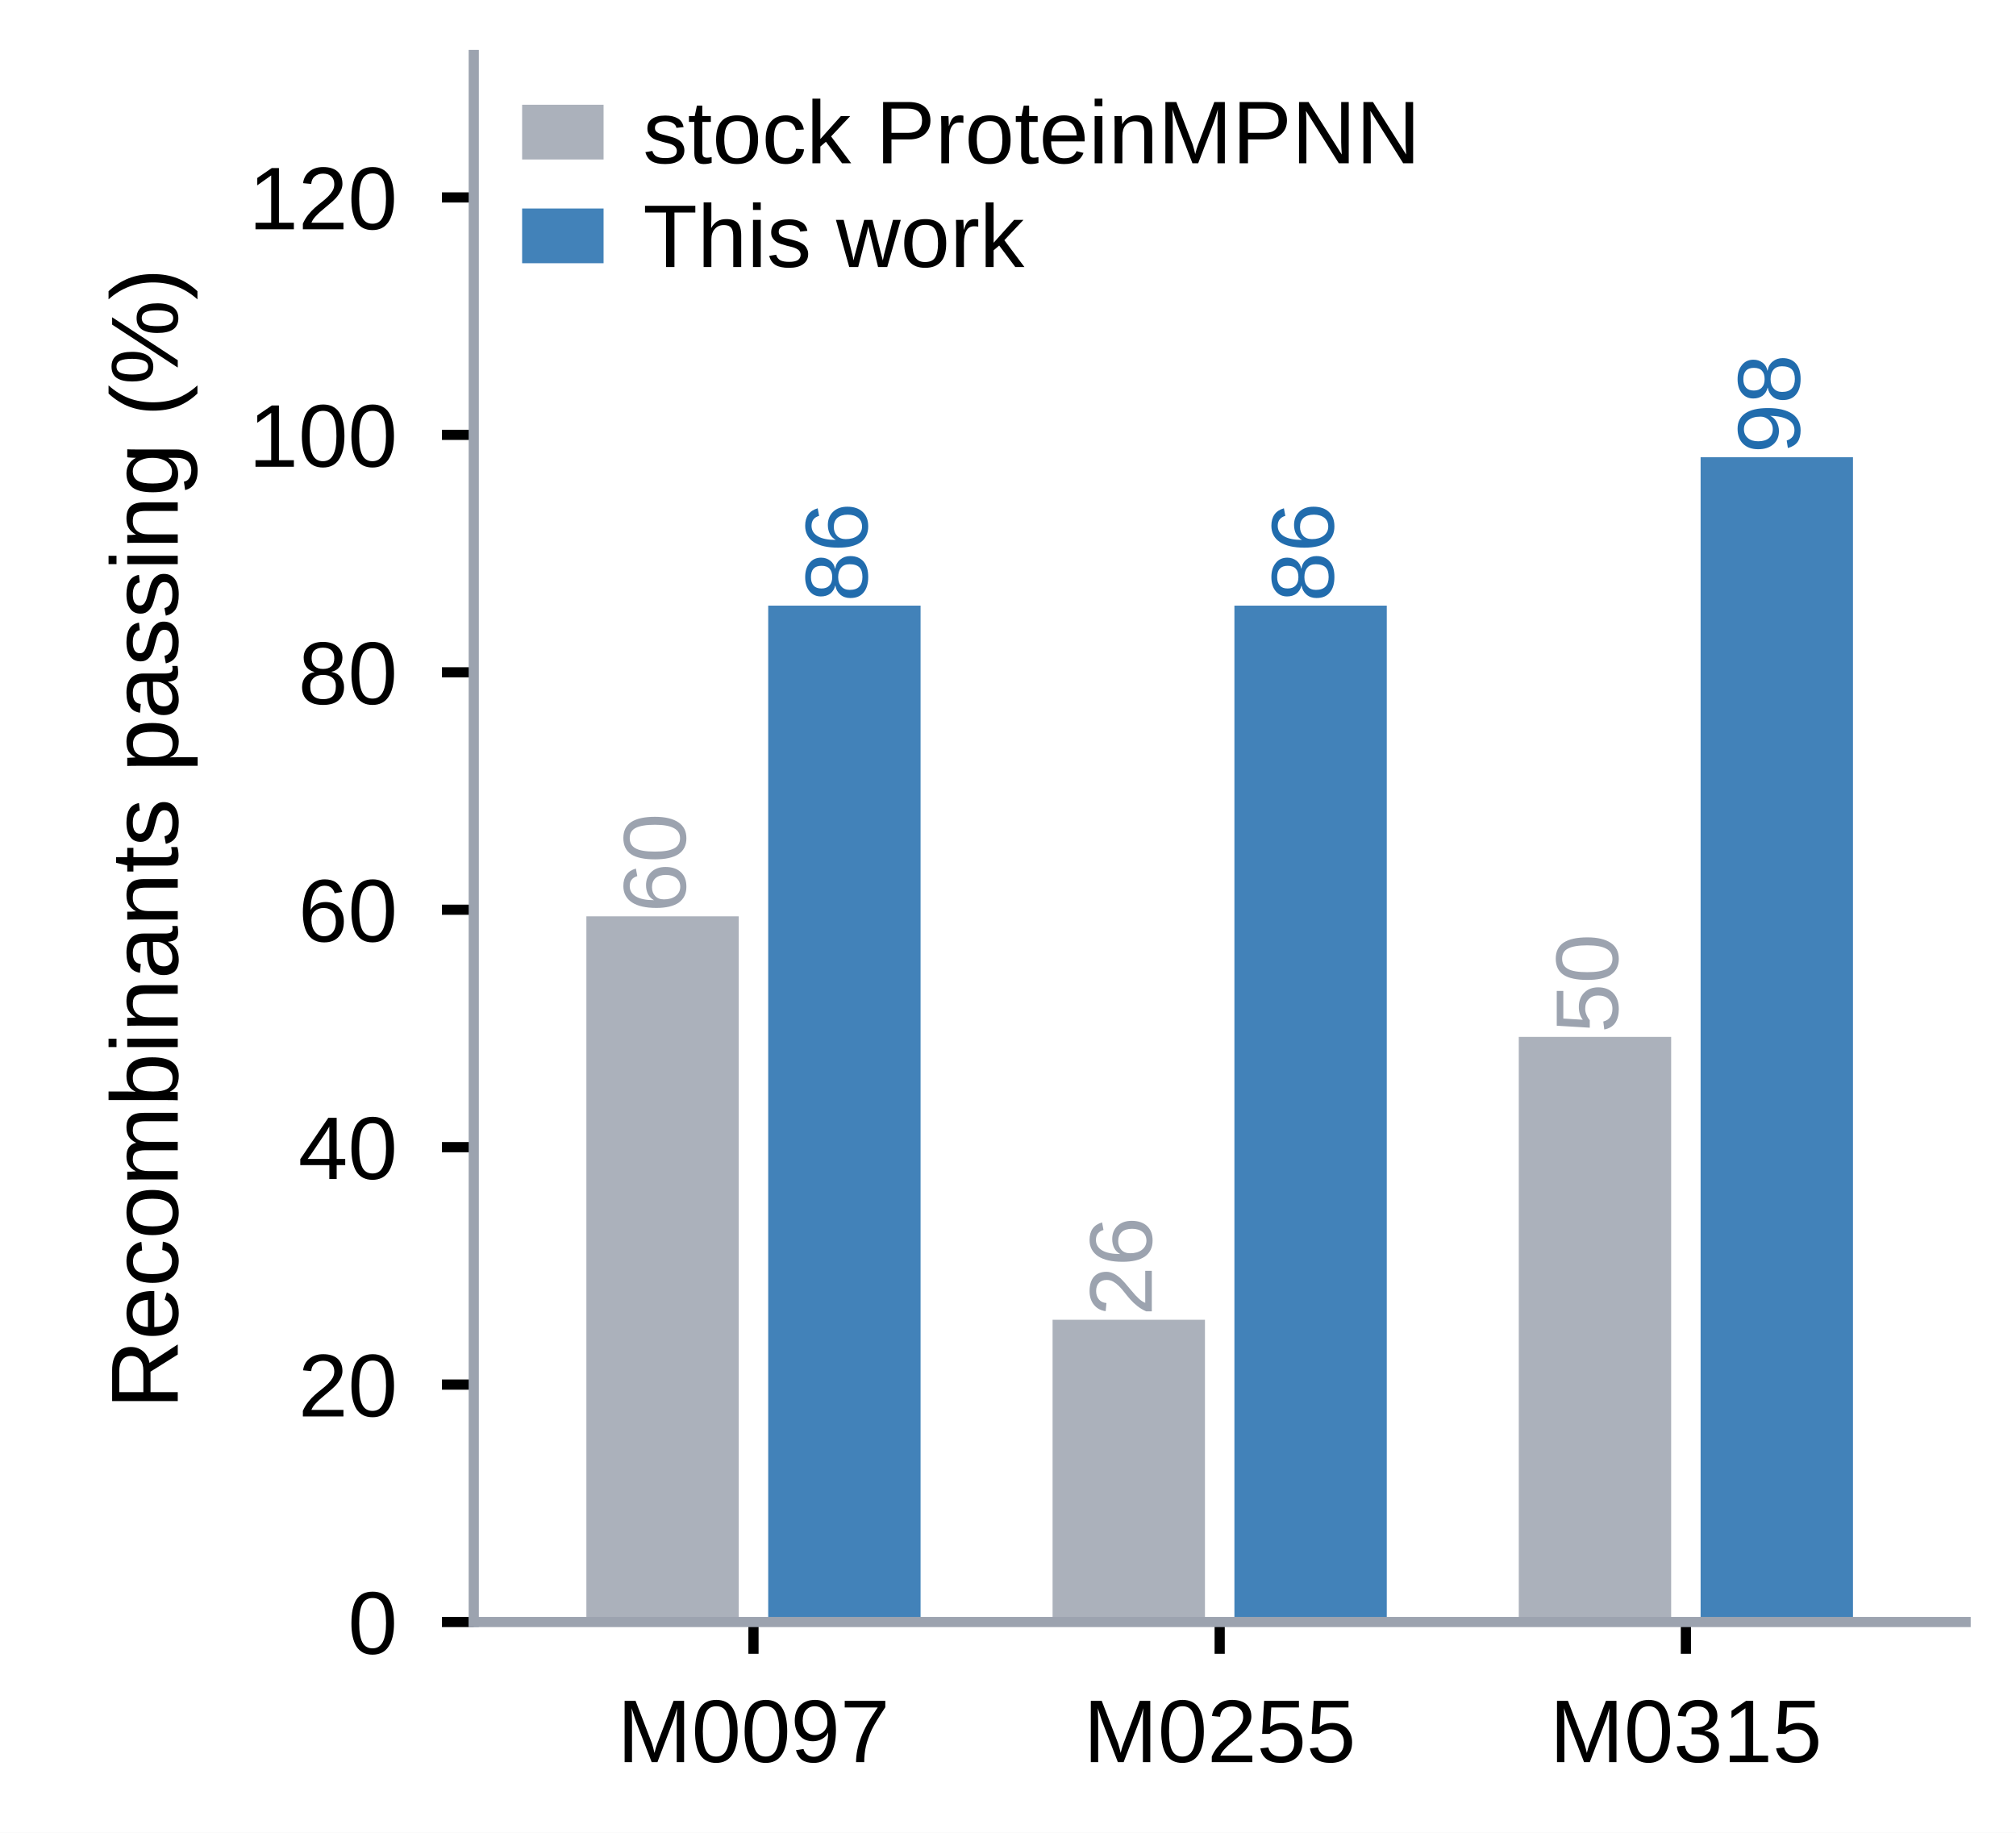
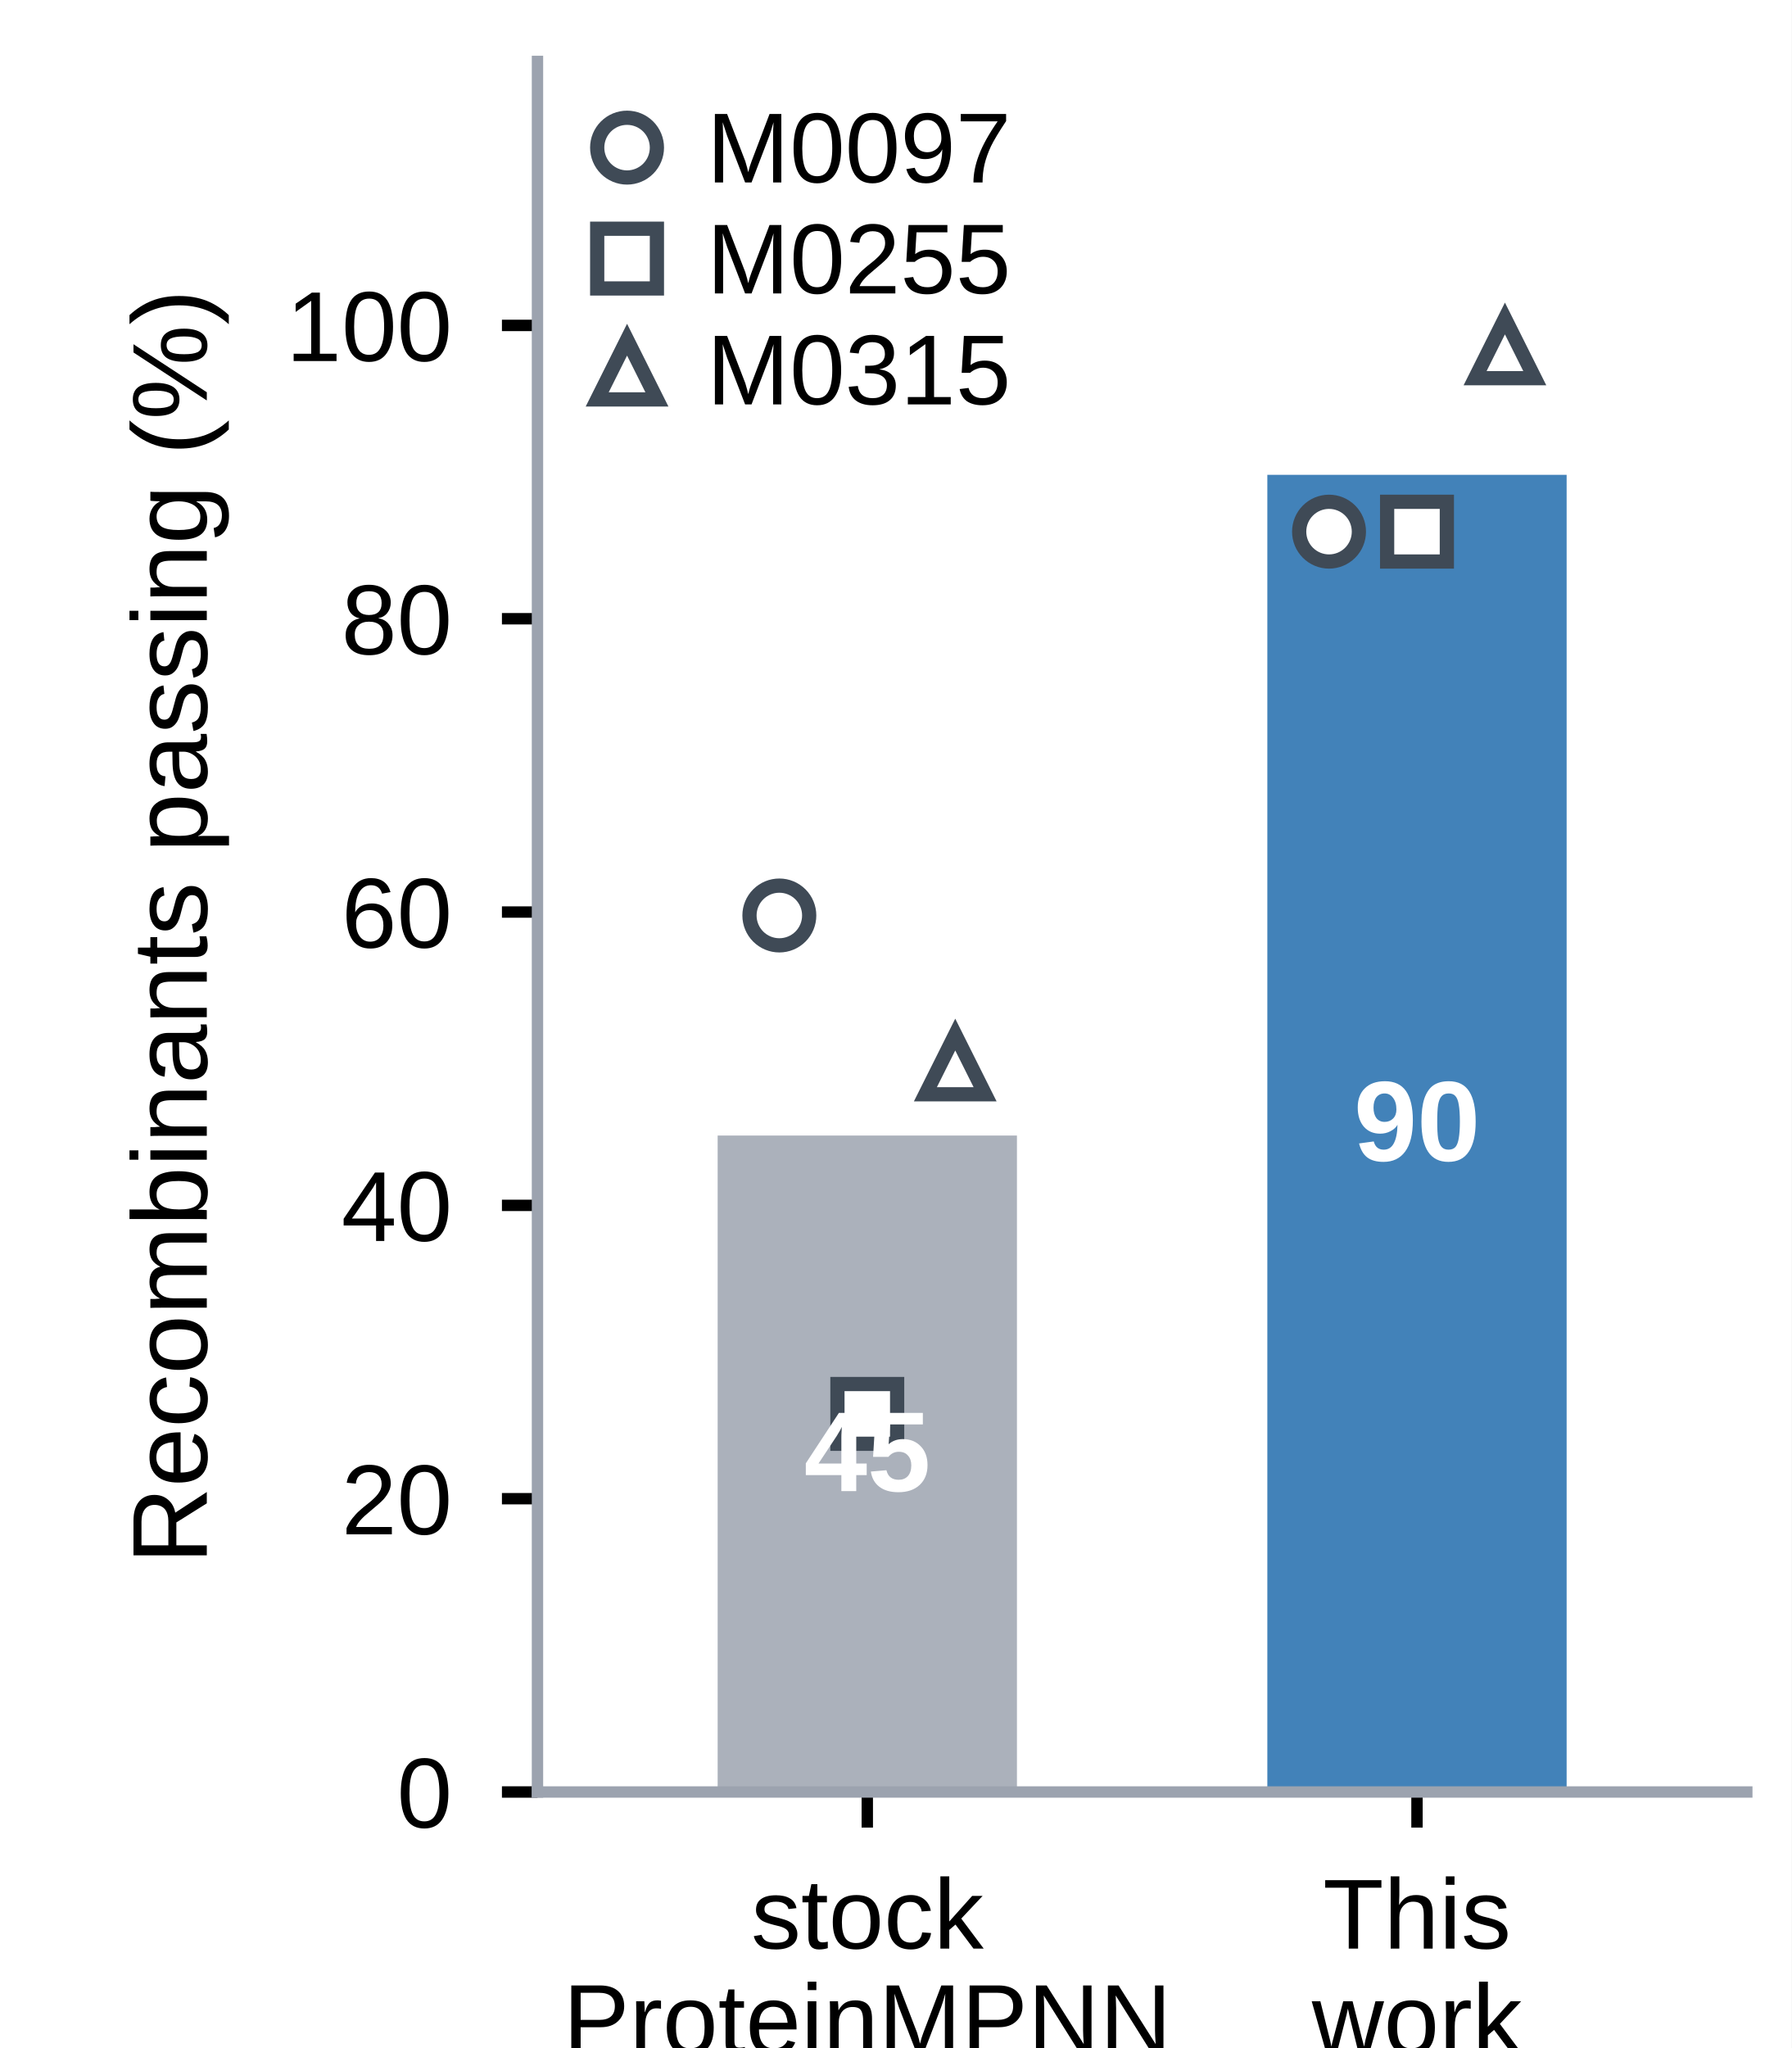
- <svg xmlns="http://www.w3.org/2000/svg" xmlns:xlink="http://www.w3.org/1999/xlink" width="158.4pt" height="144pt" viewBox="0 0 158.4 144" version="1.1">
+ <svg xmlns="http://www.w3.org/2000/svg" xmlns:xlink="http://www.w3.org/1999/xlink" width="126pt" height="144pt" viewBox="0 0 126 144" version="1.1">
  <defs>
    <style type="text/css">*{stroke-linejoin: round; stroke-linecap: butt}</style>
  </defs>
  <g id="figure_1">
    <g id="patch_1">
-       <path d="M 0 144  L 158.4 144  L 158.4 0  L 0 0  z " style="fill: #ffffff" />
+       <path d="M 0 144  L 126 144  L 126 0  L 0 0  z " style="fill: #ffffff" />
    </g>
    <g id="axes_1">
      <g id="patch_2">
-         <path d="M 37.224 127.44  L 154.44 127.44  L 154.44 4.32  L 37.224 4.32  z " style="fill: #ffffff" />
+         <path d="M 37.8 126  L 122.85 126  L 122.85 4.32  L 37.8 4.32  z " style="fill: #ffffff" />
      </g>
      <g id="matplotlib.axis_1">
        <g id="xtick_1">
          <g id="line2d_1">
            <defs>
-               <path id="mbd7981fdcb" d="M 0 0  L 0 2.5  " style="stroke: #000000; stroke-width: 0.8" />
+               <path id="m25773d4632" d="M 0 0  L 0 2.5  " style="stroke: #000000; stroke-width: 0.8" />
            </defs>
            <g>
-               <use xlink:href="#mbd7981fdcb" x="59.202" y="127.44" style="stroke: #000000; stroke-width: 0.8" />
+               <use xlink:href="#m25773d4632" x="60.995" y="126" style="stroke: #000000; stroke-width: 0.8" />
            </g>
          </g>
          <g id="text_1">
-             <text style="font-size: 7px; font-family: 'Arial', 'Liberation Sans', 'Nimbus Sans', 'DejaVu Sans', sans-serif; text-anchor: middle" x="59.202" y="138.45" transform="rotate(-0 59.202 138.4505)">M0097</text>
+             <text style="font-size: 7px; font-family: 'Arial', 'Liberation Sans', 'Nimbus Sans', 'DejaVu Sans', sans-serif" transform="translate(52.82678 137.0105)">stock</text>
+             <text style="font-size: 7px; font-family: 'Arial', 'Liberation Sans', 'Nimbus Sans', 'DejaVu Sans', sans-serif" transform="translate(39.60116 144.4143)">ProteinMPNN</text>
          </g>
        </g>
        <g id="xtick_2">
          <g id="line2d_2">
            <g>
-               <use xlink:href="#mbd7981fdcb" x="95.832" y="127.44" style="stroke: #000000; stroke-width: 0.8" />
+               <use xlink:href="#m25773d4632" x="99.655" y="126" style="stroke: #000000; stroke-width: 0.8" />
            </g>
          </g>
          <g id="text_2">
-             <text style="font-size: 7px; font-family: 'Arial', 'Liberation Sans', 'Nimbus Sans', 'DejaVu Sans', sans-serif; text-anchor: middle" x="95.832" y="138.45" transform="rotate(-0 95.832 138.4505)">M0255</text>
-           </g>
-         </g>
-         <g id="xtick_3">
-           <g id="line2d_3">
-             <g>
-               <use xlink:href="#mbd7981fdcb" x="132.462" y="127.44" style="stroke: #000000; stroke-width: 0.8" />
-             </g>
-           </g>
-           <g id="text_3">
-             <text style="font-size: 7px; font-family: 'Arial', 'Liberation Sans', 'Nimbus Sans', 'DejaVu Sans', sans-serif; text-anchor: middle" x="132.462" y="138.45" transform="rotate(-0 132.462 138.4505)">M0315</text>
+             <text style="font-size: 7px; font-family: 'Arial', 'Liberation Sans', 'Nimbus Sans', 'DejaVu Sans', sans-serif" transform="translate(93.04283 137.0105)">This</text>
+             <text style="font-size: 7px; font-family: 'Arial', 'Liberation Sans', 'Nimbus Sans', 'DejaVu Sans', sans-serif" transform="translate(92.26517 144.4143)">work</text>
          </g>
        </g>
      </g>
      <g id="matplotlib.axis_2">
        <g id="ytick_1">
-           <g id="line2d_4">
+           <g id="line2d_3">
            <defs>
-               <path id="m989ad1336c" d="M 0 0  L -2.5 0  " style="stroke: #000000; stroke-width: 0.8" />
+               <path id="mef6fd9c3b1" d="M 0 0  L -2.5 0  " style="stroke: #000000; stroke-width: 0.8" />
            </defs>
            <g>
-               <use xlink:href="#m989ad1336c" x="37.224" y="127.44" style="stroke: #000000; stroke-width: 0.8" />
+               <use xlink:href="#mef6fd9c3b1" x="37.8" y="126" style="stroke: #000000; stroke-width: 0.8" />
+             </g>
+           </g>
+           <g id="text_3">
+             <text style="font-size: 7px; font-family: 'Arial', 'Liberation Sans', 'Nimbus Sans', 'DejaVu Sans', sans-serif; text-anchor: end" x="31.8" y="128.505" transform="rotate(-0 31.8 128.5052)">0</text>
+           </g>
+         </g>
+         <g id="ytick_2">
+           <g id="line2d_4">
+             <g>
+               <use xlink:href="#mef6fd9c3b1" x="37.8" y="105.376" style="stroke: #000000; stroke-width: 0.8" />
            </g>
          </g>
          <g id="text_4">
-             <text style="font-size: 7px; font-family: 'Arial', 'Liberation Sans', 'Nimbus Sans', 'DejaVu Sans', sans-serif; text-anchor: end" x="31.224" y="129.945" transform="rotate(-0 31.224 129.9452)">0</text>
+             <text style="font-size: 7px; font-family: 'Arial', 'Liberation Sans', 'Nimbus Sans', 'DejaVu Sans', sans-serif; text-anchor: end" x="31.8" y="107.882" transform="rotate(-0 31.8 107.8815)">20</text>
          </g>
        </g>
-         <g id="ytick_2">
+         <g id="ytick_3">
          <g id="line2d_5">
            <g>
-               <use xlink:href="#m989ad1336c" x="37.224" y="108.785" style="stroke: #000000; stroke-width: 0.8" />
+               <use xlink:href="#mef6fd9c3b1" x="37.8" y="84.753" style="stroke: #000000; stroke-width: 0.8" />
            </g>
          </g>
          <g id="text_5">
-             <text style="font-size: 7px; font-family: 'Arial', 'Liberation Sans', 'Nimbus Sans', 'DejaVu Sans', sans-serif; text-anchor: end" x="31.224" y="111.291" transform="rotate(-0 31.224 111.2907)">20</text>
+             <text style="font-size: 7px; font-family: 'Arial', 'Liberation Sans', 'Nimbus Sans', 'DejaVu Sans', sans-serif; text-anchor: end" x="31.8" y="87.258" transform="rotate(-0 31.8 87.25778)">40</text>
          </g>
        </g>
-         <g id="ytick_3">
+         <g id="ytick_4">
          <g id="line2d_6">
            <g>
-               <use xlink:href="#m989ad1336c" x="37.224" y="90.131" style="stroke: #000000; stroke-width: 0.8" />
+               <use xlink:href="#mef6fd9c3b1" x="37.8" y="64.129" style="stroke: #000000; stroke-width: 0.8" />
            </g>
          </g>
          <g id="text_6">
-             <text style="font-size: 7px; font-family: 'Arial', 'Liberation Sans', 'Nimbus Sans', 'DejaVu Sans', sans-serif; text-anchor: end" x="31.224" y="92.636" transform="rotate(-0 31.224 92.63614)">40</text>
+             <text style="font-size: 7px; font-family: 'Arial', 'Liberation Sans', 'Nimbus Sans', 'DejaVu Sans', sans-serif; text-anchor: end" x="31.8" y="66.634" transform="rotate(-0 31.8 66.63405)">60</text>
          </g>
        </g>
-         <g id="ytick_4">
+         <g id="ytick_5">
          <g id="line2d_7">
            <g>
-               <use xlink:href="#m989ad1336c" x="37.224" y="71.476" style="stroke: #000000; stroke-width: 0.8" />
+               <use xlink:href="#mef6fd9c3b1" x="37.8" y="43.505" style="stroke: #000000; stroke-width: 0.8" />
            </g>
          </g>
          <g id="text_7">
-             <text style="font-size: 7px; font-family: 'Arial', 'Liberation Sans', 'Nimbus Sans', 'DejaVu Sans', sans-serif; text-anchor: end" x="31.224" y="73.982" transform="rotate(-0 31.224 73.9816)">60</text>
+             <text style="font-size: 7px; font-family: 'Arial', 'Liberation Sans', 'Nimbus Sans', 'DejaVu Sans', sans-serif; text-anchor: end" x="31.8" y="46.01" transform="rotate(-0 31.8 46.01032)">80</text>
          </g>
        </g>
-         <g id="ytick_5">
+         <g id="ytick_6">
          <g id="line2d_8">
            <g>
-               <use xlink:href="#m989ad1336c" x="37.224" y="52.822" style="stroke: #000000; stroke-width: 0.8" />
+               <use xlink:href="#mef6fd9c3b1" x="37.8" y="22.881" style="stroke: #000000; stroke-width: 0.8" />
            </g>
          </g>
          <g id="text_8">
-             <text style="font-size: 7px; font-family: 'Arial', 'Liberation Sans', 'Nimbus Sans', 'DejaVu Sans', sans-serif; text-anchor: end" x="31.224" y="55.327" transform="rotate(-0 31.224 55.32705)">80</text>
+             <text style="font-size: 7px; font-family: 'Arial', 'Liberation Sans', 'Nimbus Sans', 'DejaVu Sans', sans-serif; text-anchor: end" x="31.8" y="25.387" transform="rotate(-0 31.8 25.38659)">100</text>
          </g>
        </g>
-         <g id="ytick_6">
-           <g id="line2d_9">
-             <g>
-               <use xlink:href="#m989ad1336c" x="37.224" y="34.167" style="stroke: #000000; stroke-width: 0.8" />
-             </g>
-           </g>
-           <g id="text_9">
-             <text style="font-size: 7px; font-family: 'Arial', 'Liberation Sans', 'Nimbus Sans', 'DejaVu Sans', sans-serif; text-anchor: end" x="31.224" y="36.673" transform="rotate(-0 31.224 36.67251)">100</text>
-           </g>
-         </g>
-         <g id="ytick_7">
-           <g id="line2d_10">
-             <g>
-               <use xlink:href="#m989ad1336c" x="37.224" y="15.513" style="stroke: #000000; stroke-width: 0.8" />
-             </g>
-           </g>
-           <g id="text_10">
-             <text style="font-size: 7px; font-family: 'Arial', 'Liberation Sans', 'Nimbus Sans', 'DejaVu Sans', sans-serif; text-anchor: end" x="31.224" y="18.018" transform="rotate(-0 31.224 18.01796)">120</text>
-           </g>
-         </g>
-         <g id="text_11">
-           <text style="font-size: 7.5px; font-family: 'Arial', 'Liberation Sans', 'Nimbus Sans', 'DejaVu Sans', sans-serif; text-anchor: middle" x="13.968" y="65.88" transform="rotate(-90 13.96752 65.88)">Recombinants passing (%)</text>
+         <g id="text_9">
+           <text style="font-size: 7.5px; font-family: 'Arial', 'Liberation Sans', 'Nimbus Sans', 'DejaVu Sans', sans-serif; text-anchor: middle" x="14.544" y="65.16" transform="rotate(-90 14.54352 65.16)">Recombinants passing (%)</text>
        </g>
      </g>
      <g id="patch_3">
-         <path d="M 45.773 127.44  L 58.345 127.44  L 58.345 71.695  L 45.773 71.695  z " clip-path="url(#p27500de453)" style="fill: #9ca3af; opacity: 0.85; stroke: #ffffff; stroke-width: 0.6; stroke-linejoin: miter" />
+         <path d="M 50.171 126  L 71.82 126  L 71.82 79.543  L 50.171 79.543  z " clip-path="url(#paaa1a9eab7)" style="fill: #9ca3af; opacity: 0.85; stroke: #ffffff; stroke-width: 0.6; stroke-linejoin: miter" />
      </g>
      <g id="patch_4">
-         <path d="M 82.403 127.44  L 94.975 127.44  L 94.975 103.393  L 82.403 103.393  z " clip-path="url(#p27500de453)" style="fill: #9ca3af; opacity: 0.85; stroke: #ffffff; stroke-width: 0.6; stroke-linejoin: miter" />
+         <path d="M 88.83 126  L 110.479 126  L 110.479 33.086  L 88.83 33.086  z " clip-path="url(#paaa1a9eab7)" style="fill: #216cad; opacity: 0.85; stroke: #ffffff; stroke-width: 0.6; stroke-linejoin: miter" />
      </g>
      <g id="patch_5">
-         <path d="M 119.033 127.44  L 131.605 127.44  L 131.605 81.168  L 119.033 81.168  z " clip-path="url(#p27500de453)" style="fill: #9ca3af; opacity: 0.85; stroke: #ffffff; stroke-width: 0.6; stroke-linejoin: miter" />
+         <path d="M 37.8 126  L 37.8 4.32  " style="fill: none; stroke: #9ca3af; stroke-width: 0.8; stroke-linejoin: miter; stroke-linecap: square" />
      </g>
      <g id="patch_6">
-         <path d="M 60.059 127.44  L 72.631 127.44  L 72.631 47.284  L 60.059 47.284  z " clip-path="url(#p27500de453)" style="fill: #216cad; opacity: 0.85; stroke: #ffffff; stroke-width: 0.6; stroke-linejoin: miter" />
+         <path d="M 37.8 126  L 122.85 126  " style="fill: none; stroke: #9ca3af; stroke-width: 0.8; stroke-linejoin: miter; stroke-linecap: square" />
      </g>
-       <g id="patch_7">
-         <path d="M 96.689 127.44  L 109.261 127.44  L 109.261 47.284  L 96.689 47.284  z " clip-path="url(#p27500de453)" style="fill: #216cad; opacity: 0.85; stroke: #ffffff; stroke-width: 0.6; stroke-linejoin: miter" />
+       <g id="line2d_9">
+         <defs>
+           <path id="mf72ab0ca90" d="M 0 2.1  C 0.557 2.1 1.091 1.879 1.485 1.485  C 1.879 1.091 2.1 0.557 2.1 0  C 2.1 -0.557 1.879 -1.091 1.485 -1.485  C 1.091 -1.879 0.557 -2.1 0 -2.1  C -0.557 -2.1 -1.091 -1.879 -1.485 -1.485  C -1.879 -1.091 -2.1 -0.557 -2.1 0  C -2.1 0.557 -1.879 1.091 -1.485 1.485  C -1.091 1.879 -0.557 2.1 0 2.1  z " style="stroke: #3f4a56" />
+         </defs>
+         <g clip-path="url(#paaa1a9eab7)">
+           <use xlink:href="#mf72ab0ca90" x="54.81" y="64.37" style="fill: #ffffff; stroke: #3f4a56" />
+         </g>
      </g>
-       <g id="patch_8">
-         <path d="M 133.319 127.44  L 145.891 127.44  L 145.891 35.625  L 133.319 35.625  z " clip-path="url(#p27500de453)" style="fill: #216cad; opacity: 0.85; stroke: #ffffff; stroke-width: 0.6; stroke-linejoin: miter" />
+       <g id="line2d_10">
+         <defs>
+           <path id="mb5884b2667" d="M -2.1 2.1  L 2.1 2.1  L 2.1 -2.1  L -2.1 -2.1  z " style="stroke: #3f4a56; stroke-linejoin: miter" />
+         </defs>
+         <g clip-path="url(#paaa1a9eab7)">
+           <use xlink:href="#mb5884b2667" x="60.995" y="99.415" style="fill: #ffffff; stroke: #3f4a56; stroke-linejoin: miter" />
+         </g>
      </g>
-       <g id="patch_9">
-         <path d="M 37.224 127.44  L 37.224 4.32  " style="fill: none; stroke: #9ca3af; stroke-width: 0.8; stroke-linejoin: miter; stroke-linecap: square" />
+       <g id="line2d_11">
+         <defs>
+           <path id="m5635e19d7f" d="M 0 -2.1  L -2.1 2.1  L 2.1 2.1  z " style="stroke: #3f4a56; stroke-linejoin: miter" />
+         </defs>
+         <g clip-path="url(#paaa1a9eab7)">
+           <use xlink:href="#m5635e19d7f" x="67.181" y="74.843" style="fill: #ffffff; stroke: #3f4a56; stroke-linejoin: miter" />
+         </g>
      </g>
-       <g id="patch_10">
-         <path d="M 37.224 127.44  L 154.44 127.44  " style="fill: none; stroke: #9ca3af; stroke-width: 0.8; stroke-linejoin: miter; stroke-linecap: square" />
+       <g id="line2d_12">
+         <g clip-path="url(#paaa1a9eab7)">
+           <use xlink:href="#mf72ab0ca90" x="93.469" y="37.382" style="fill: #ffffff; stroke: #3f4a56" />
+         </g>
      </g>
-       <g id="text_12">
-         <text style="font-size: 7px; font-family: 'Arial', 'Liberation Sans', 'Nimbus Sans', 'DejaVu Sans', sans-serif; fill: #9ca3af" transform="translate(53.86876 71.69497) rotate(-90)"> 60</text>
+       <g id="line2d_13">
+         <g clip-path="url(#paaa1a9eab7)">
+           <use xlink:href="#mb5884b2667" x="99.655" y="37.382" style="fill: #ffffff; stroke: #3f4a56; stroke-linejoin: miter" />
+         </g>
      </g>
-       <g id="text_13">
-         <text style="font-size: 7px; font-family: 'Arial', 'Liberation Sans', 'Nimbus Sans', 'DejaVu Sans', sans-serif; fill: #9ca3af" transform="translate(90.49876 103.3931) rotate(-90)"> 26</text>
+       <g id="line2d_14">
+         <g clip-path="url(#paaa1a9eab7)">
+           <use xlink:href="#m5635e19d7f" x="105.84" y="24.493" style="fill: #ffffff; stroke: #3f4a56; stroke-linejoin: miter" />
+         </g>
      </g>
-       <g id="text_14">
-         <text style="font-size: 7px; font-family: 'Arial', 'Liberation Sans', 'Nimbus Sans', 'DejaVu Sans', sans-serif; fill: #9ca3af" transform="translate(127.1288 81.16798) rotate(-90)"> 50</text>
+       <g id="text_10">
+         <text style="font-weight: 700; font-size: 8px; font-family: 'Arial', 'Liberation Sans', 'Nimbus Sans', 'DejaVu Sans', sans-serif; text-anchor: middle; fill: #ffffff" x="60.995" y="104.845" transform="rotate(-0 60.99545 104.8452)">45</text>
      </g>
-       <g id="text_15">
-         <text style="font-size: 7px; font-family: 'Arial', 'Liberation Sans', 'Nimbus Sans', 'DejaVu Sans', sans-serif; fill: #216cad" transform="translate(68.15446 47.28375) rotate(-90)"> 86</text>
-       </g>
-       <g id="text_16">
-         <text style="font-size: 7px; font-family: 'Arial', 'Liberation Sans', 'Nimbus Sans', 'DejaVu Sans', sans-serif; fill: #216cad" transform="translate(104.7845 47.28375) rotate(-90)"> 86</text>
-       </g>
-       <g id="text_17">
-         <text style="font-size: 7px; font-family: 'Arial', 'Liberation Sans', 'Nimbus Sans', 'DejaVu Sans', sans-serif; fill: #216cad" transform="translate(141.4145 35.62466) rotate(-90)"> 98</text>
+       <g id="text_11">
+         <text style="font-weight: 700; font-size: 8px; font-family: 'Arial', 'Liberation Sans', 'Nimbus Sans', 'DejaVu Sans', sans-serif; text-anchor: middle; fill: #ffffff" x="99.655" y="81.617" transform="rotate(-0 99.65454 81.61665)">90</text>
      </g>
      <g id="legend_1">
-         <g id="patch_11">
-           <path d="M 40.724 12.83  L 47.724 12.83  L 47.724 7.93  L 40.724 7.93  z " style="fill: #9ca3af; opacity: 0.85; stroke: #ffffff; stroke-width: 0.6; stroke-linejoin: miter" />
+         <g id="line2d_15">
+           <g>
+             <use xlink:href="#mf72ab0ca90" x="44.1" y="10.38" style="fill: #ffffff; stroke: #3f4a56" />
+           </g>
        </g>
-         <g id="text_18">
-           <text style="font-size: 7px; font-family: 'Arial', 'Liberation Sans', 'Nimbus Sans', 'DejaVu Sans', sans-serif; text-anchor: start" x="50.524" y="12.83" transform="rotate(-0 50.524 12.83047)">stock ProteinMPNN</text>
+         <g id="text_12">
+           <text style="font-size: 7px; font-family: 'Arial', 'Liberation Sans', 'Nimbus Sans', 'DejaVu Sans', sans-serif; text-anchor: start" x="49.7" y="12.83" transform="rotate(-0 49.7 12.83047)">M0097</text>
        </g>
-         <g id="patch_12">
-           <path d="M 40.724 20.982  L 47.724 20.982  L 47.724 16.082  L 40.724 16.082  z " style="fill: #216cad; opacity: 0.85; stroke: #ffffff; stroke-width: 0.6; stroke-linejoin: miter" />
+         <g id="line2d_16">
+           <g>
+             <use xlink:href="#mb5884b2667" x="44.1" y="18.182" style="fill: #ffffff; stroke: #3f4a56; stroke-linejoin: miter" />
+           </g>
        </g>
-         <g id="text_19">
-           <text style="font-size: 7px; font-family: 'Arial', 'Liberation Sans', 'Nimbus Sans', 'DejaVu Sans', sans-serif; text-anchor: start" x="50.524" y="20.982" transform="rotate(-0 50.524 20.98219)">This work</text>
+         <g id="text_13">
+           <text style="font-size: 7px; font-family: 'Arial', 'Liberation Sans', 'Nimbus Sans', 'DejaVu Sans', sans-serif; text-anchor: start" x="49.7" y="20.632" transform="rotate(-0 49.7 20.63219)">M0255</text>
+         </g>
+         <g id="line2d_17">
+           <g>
+             <use xlink:href="#m5635e19d7f" x="44.1" y="25.984" style="fill: #ffffff; stroke: #3f4a56; stroke-linejoin: miter" />
+           </g>
+         </g>
+         <g id="text_14">
+           <text style="font-size: 7px; font-family: 'Arial', 'Liberation Sans', 'Nimbus Sans', 'DejaVu Sans', sans-serif; text-anchor: start" x="49.7" y="28.434" transform="rotate(-0 49.7 28.43391)">M0315</text>
        </g>
      </g>
    </g>
  </g>
  <defs>
-     <clipPath id="p27500de453">
-       <rect x="37.224" y="4.32" width="117.216" height="123.12" />
+     <clipPath id="paaa1a9eab7">
+       <rect x="37.8" y="4.32" width="85.05" height="121.68" />
    </clipPath>
  </defs>
</svg>
